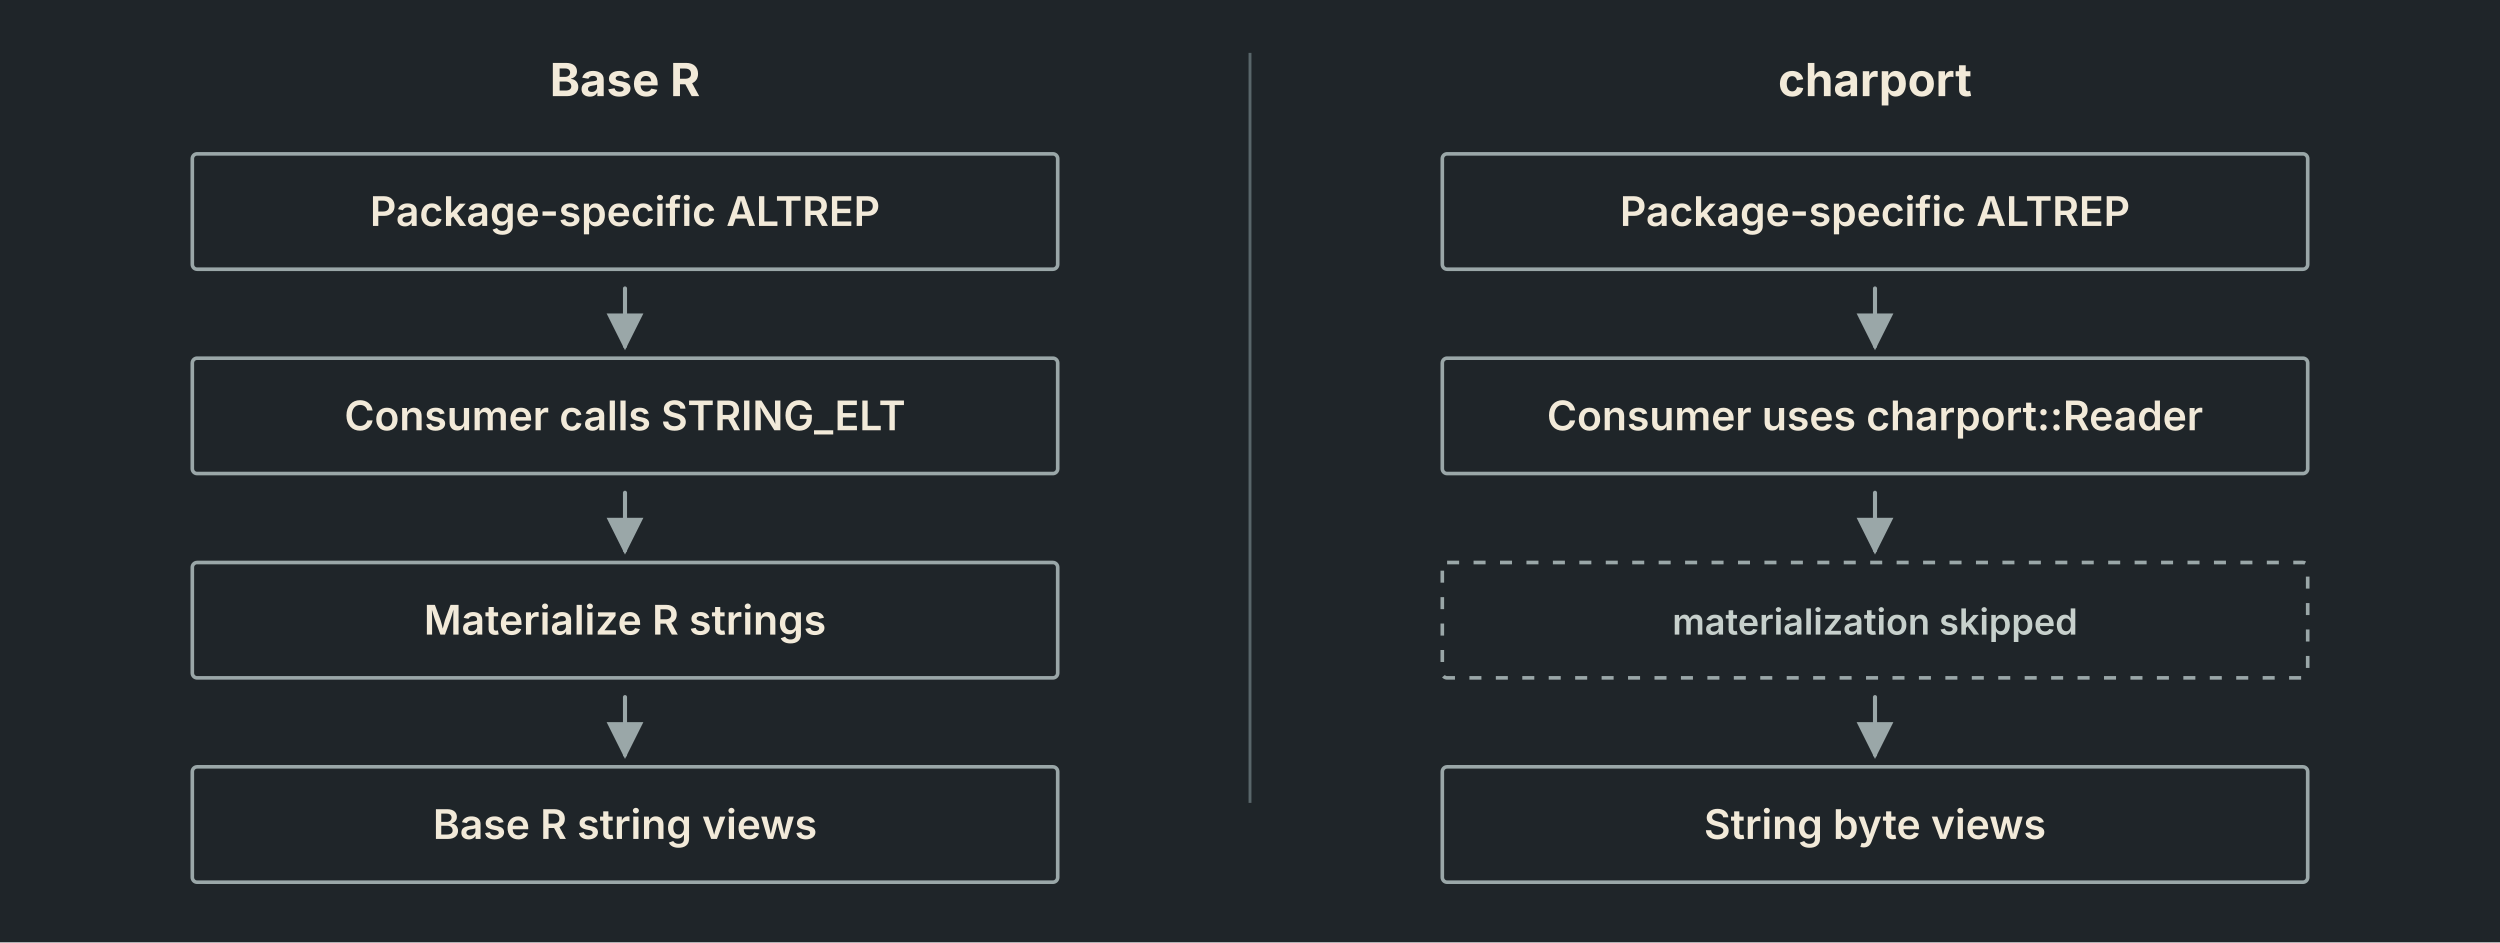
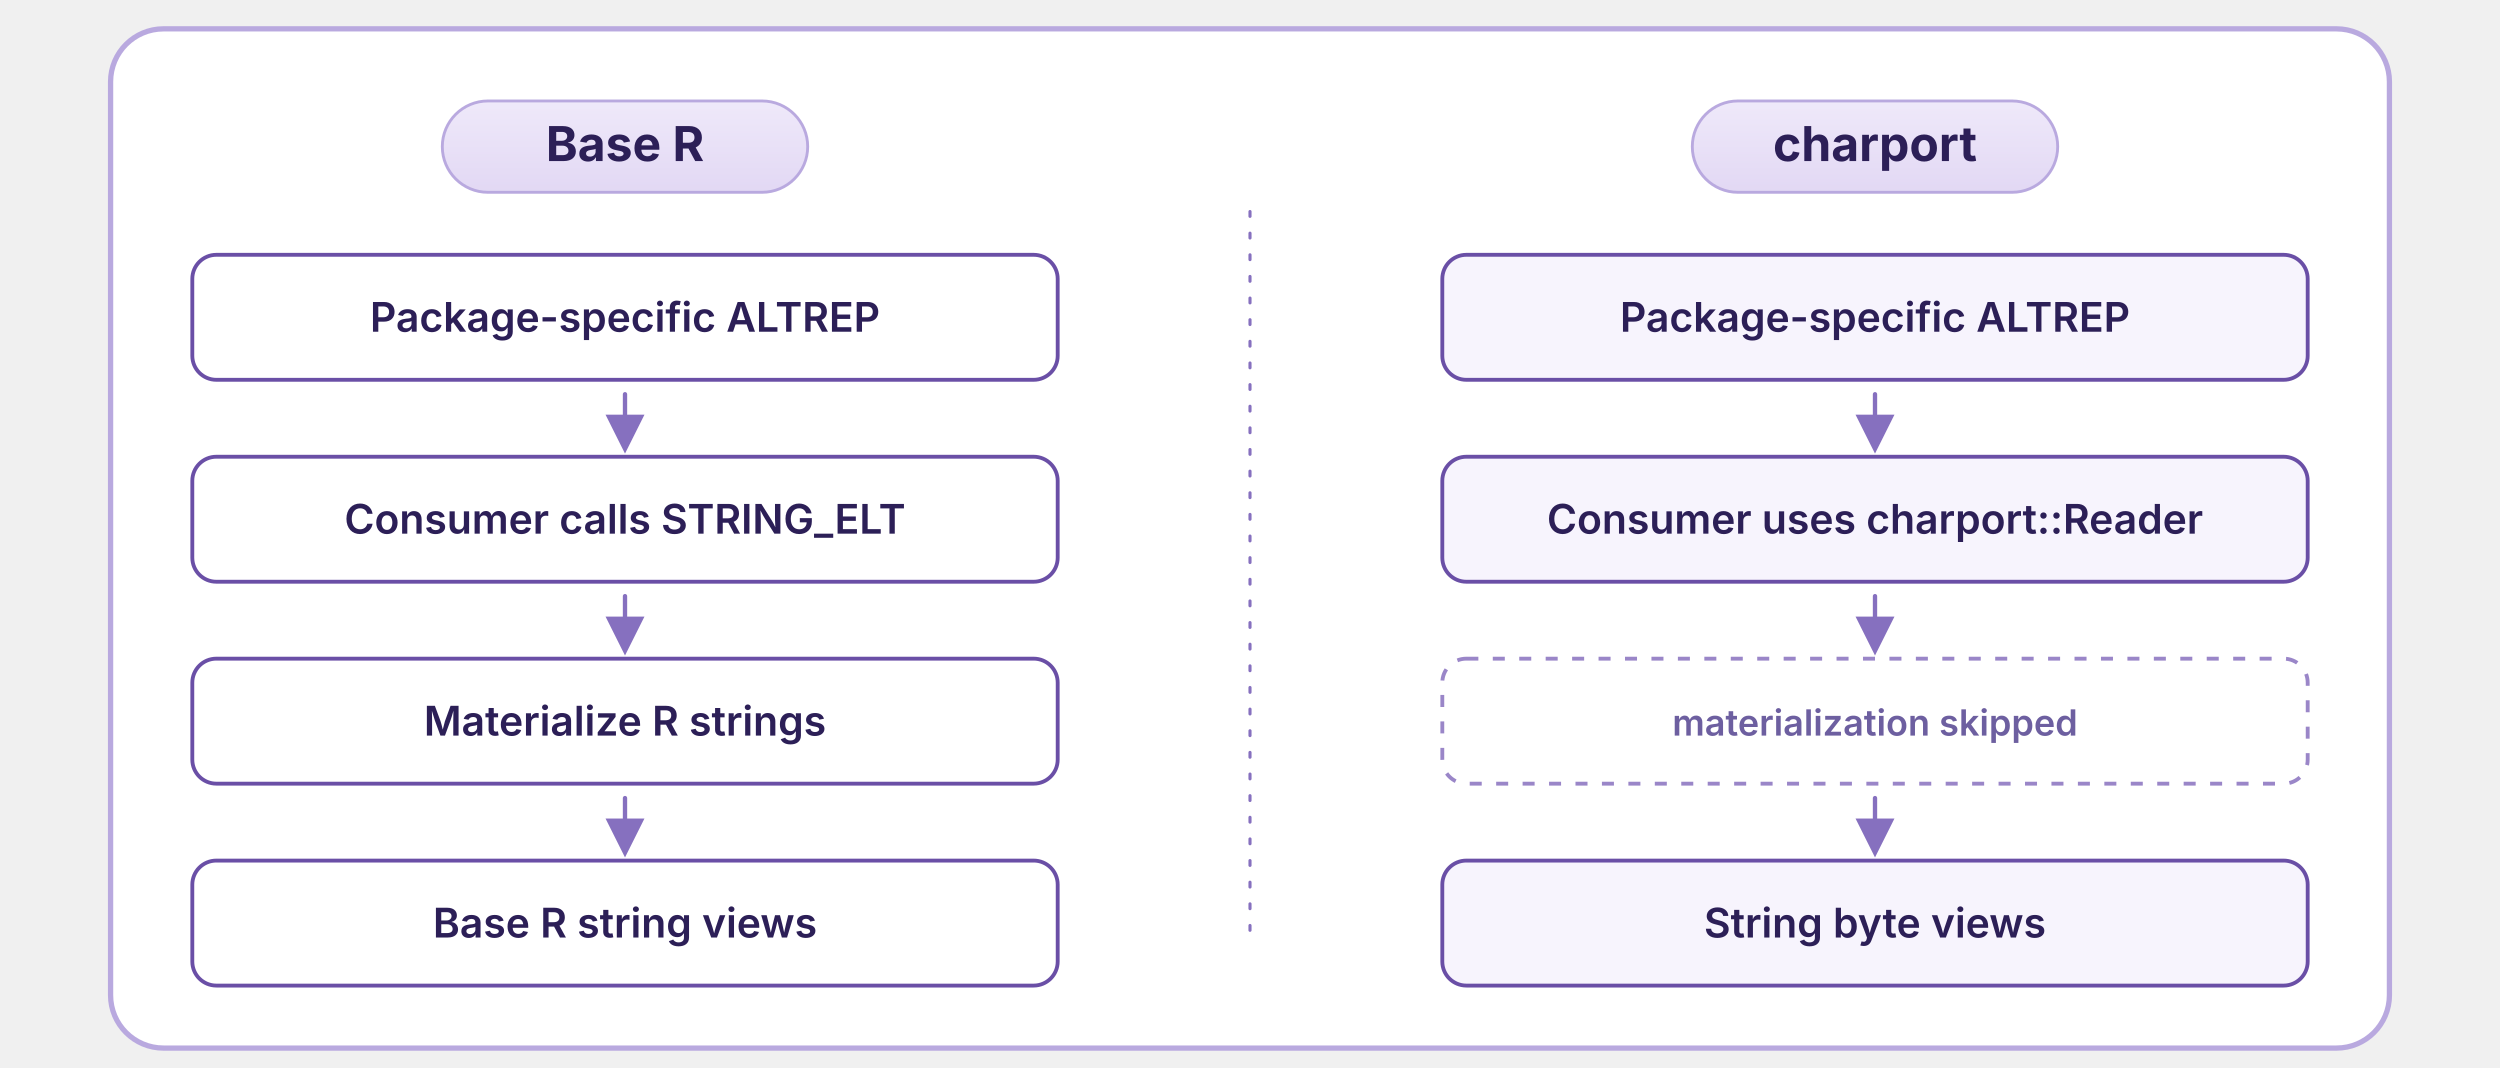
- <svg xmlns="http://www.w3.org/2000/svg" viewBox="0 0 1040 392" role="img" aria-labelledby="title desc">
+ <svg xmlns="http://www.w3.org/2000/svg" viewBox="0 0 1040 444" role="img" aria-labelledby="title desc">
  <defs>
    <style>
-       .background { fill: #1f2529; }
-       .title {
-         fill: #f2ead9;
-         font: 700 28px Inter, Avenir, Helvetica, Arial, sans-serif;
-       }
-       .column {
-         fill: #f2ead9;
-         font: 700 19px Inter, Avenir, Helvetica, Arial, sans-serif;
-       }
-       .text {
-         fill: #f2ead9;
-         font: 600 17px Inter, Avenir, Helvetica, Arial, sans-serif;
-       }
-       .muted {
-         fill: #c7d0cc;
-         font: 600 15px Inter, Avenir, Helvetica, Arial, sans-serif;
-       }
-       .box {
-         fill: none;
-         stroke: #9aa7a8;
-         stroke-width: 1.5;
-       }
-       .skip {
-         fill: none;
-         stroke: #9aa7a8;
-         stroke-width: 1.5;
-         stroke-dasharray: 5 6;
-       }
-       .rule {
-         stroke: #59666a;
-         stroke-width: 1.2;
-       }
-       .arrow {
-         fill: none;
-         stroke: #9aa7a8;
-         stroke-width: 1.7;
-         stroke-linecap: round;
-         stroke-linejoin: round;
-         marker-end: url(#arrowhead);
-       }
+       .head   { fill: #2c1f57; font: 700 20px Inter, Avenir, Helvetica, Arial, sans-serif; }
+       .text   { fill: #2c1f57; font: 600 17px Inter, Avenir, Helvetica, Arial, sans-serif; }
+       .muted  { fill: #6d5fa0; font: 600 15px Inter, Avenir, Helvetica, Arial, sans-serif; }
+       .node   { fill: #ffffff; stroke: #6a4fa6; stroke-width: 1.6; }
+       .node-c { fill: #f7f4fd; stroke: #6a4fa6; stroke-width: 1.6; }
+       .skip   { fill: #ffffff; stroke: #9a86c8; stroke-width: 1.6; stroke-dasharray: 5 6; }
+       .chip   { stroke: #b9a9df; stroke-width: 1.2; }
+       .divider{ stroke: #8670bf; stroke-width: 1.3; stroke-dasharray: 2 7; stroke-linecap: round; }
+       .arrow  { fill: none; stroke: #8670bf; stroke-width: 1.8; stroke-linecap: round; marker-end: url(#arrow); }
    </style>
-     <marker id="arrowhead" markerWidth="9" markerHeight="9" refX="8" refY="4.5" orient="auto">
-       <path d="M0 0 L9 4.5 L0 9 Z" fill="#9aa7a8" />
+     <linearGradient id="wash" x1="0" y1="0" x2="0" y2="1">
+       <stop offset="0" stop-color="#efe9fa" />
+       <stop offset="1" stop-color="#e2d8f4" />
+     </linearGradient>
+     <marker id="arrow" markerWidth="9" markerHeight="9" refX="7.5" refY="4.5" orient="auto">
+       <path d="M0 0 L9 4.5 L0 9 Z" fill="#8670bf" />
    </marker>
  </defs>
-   <rect width="1040" height="392" class="background" />
-   <g transform="translate(0 -16)">
-     <line x1="520" y1="38" x2="520" y2="350" class="rule" />
-     <text x="260" y="56" text-anchor="middle" class="column">Base R</text>
-     <text x="780" y="56" text-anchor="middle" class="column">charport</text>
-     <rect x="80" y="80" width="360" height="48" rx="2" class="box" />
-     <text x="260" y="110" text-anchor="middle" class="text">Package-specific ALTREP</text>
-     <path d="M260 136 V160" class="arrow" />
-     <rect x="80" y="165" width="360" height="48" rx="2" class="box" />
-     <text x="260" y="195" text-anchor="middle" class="text">Consumer calls STRING_ELT</text>
-     <path d="M260 221 V245" class="arrow" />
-     <rect x="80" y="250" width="360" height="48" rx="2" class="box" />
-     <text x="260" y="280" text-anchor="middle" class="text">Materialize R strings</text>
-     <path d="M260 306 V330" class="arrow" />
-     <rect x="80" y="335" width="360" height="48" rx="2" class="box" />
-     <text x="260" y="365" text-anchor="middle" class="text">Base R string views</text>
-     <rect x="600" y="80" width="360" height="48" rx="2" class="box" />
-     <text x="780" y="110" text-anchor="middle" class="text">Package-specific ALTREP</text>
-     <path d="M780 136 V160" class="arrow" />
-     <rect x="600" y="165" width="360" height="48" rx="2" class="box" />
-     <text x="780" y="195" text-anchor="middle" class="text">Consumer uses charport::Reader</text>
-     <path d="M780 221 V245" class="arrow" />
-     <rect x="600" y="250" width="360" height="48" rx="2" class="skip" />
-     <text x="780" y="280" text-anchor="middle" class="muted">materialization skipped</text>
-     <path d="M780 306 V330" class="arrow" />
-     <rect x="600" y="335" width="360" height="48" rx="2" class="box" />
-     <text x="780" y="365" text-anchor="middle" class="text">String byte views</text>
+   <rect x="46" y="12" width="948" height="424" rx="22" fill="#ffffff" stroke="#b9a9df" stroke-width="2.2" />
+   <g transform="translate(0,30)">
+     <line x1="520" y1="58" x2="520" y2="360" class="divider" />
+     <rect x="184" y="12" width="152" height="38" rx="19" fill="url(#wash)" class="chip" />
+     <text x="260" y="37" text-anchor="middle" class="head">Base R</text>
+     <rect x="704" y="12" width="152" height="38" rx="19" fill="url(#wash)" class="chip" />
+     <text x="780" y="37" text-anchor="middle" class="head">charport</text>
+     <rect x="80" y="76" width="360" height="52" rx="10" class="node" />
+     <text x="260" y="108" text-anchor="middle" class="text">Package-specific ALTREP</text>
+     <path d="M260 134 V156" class="arrow" />
+     <rect x="80" y="160" width="360" height="52" rx="10" class="node" />
+     <text x="260" y="192" text-anchor="middle" class="text">Consumer calls STRING_ELT</text>
+     <path d="M260 218 V240" class="arrow" />
+     <rect x="80" y="244" width="360" height="52" rx="10" class="node" />
+     <text x="260" y="276" text-anchor="middle" class="text">Materialize R strings</text>
+     <path d="M260 302 V324" class="arrow" />
+     <rect x="80" y="328" width="360" height="52" rx="10" class="node" />
+     <text x="260" y="360" text-anchor="middle" class="text">Base R string views</text>
+     <rect x="600" y="76" width="360" height="52" rx="10" class="node-c" />
+     <text x="780" y="108" text-anchor="middle" class="text">Package-specific ALTREP</text>
+     <path d="M780 134 V156" class="arrow" />
+     <rect x="600" y="160" width="360" height="52" rx="10" class="node-c" />
+     <text x="780" y="192" text-anchor="middle" class="text">Consumer uses charport::Reader</text>
+     <path d="M780 218 V240" class="arrow" />
+     <rect x="600" y="244" width="360" height="52" rx="10" class="skip" />
+     <text x="780" y="276" text-anchor="middle" class="muted">materialization skipped</text>
+     <path d="M780 302 V324" class="arrow" />
+     <rect x="600" y="328" width="360" height="52" rx="10" class="node-c" />
+     <text x="780" y="360" text-anchor="middle" class="text">String byte views</text>
  </g>
</svg>
